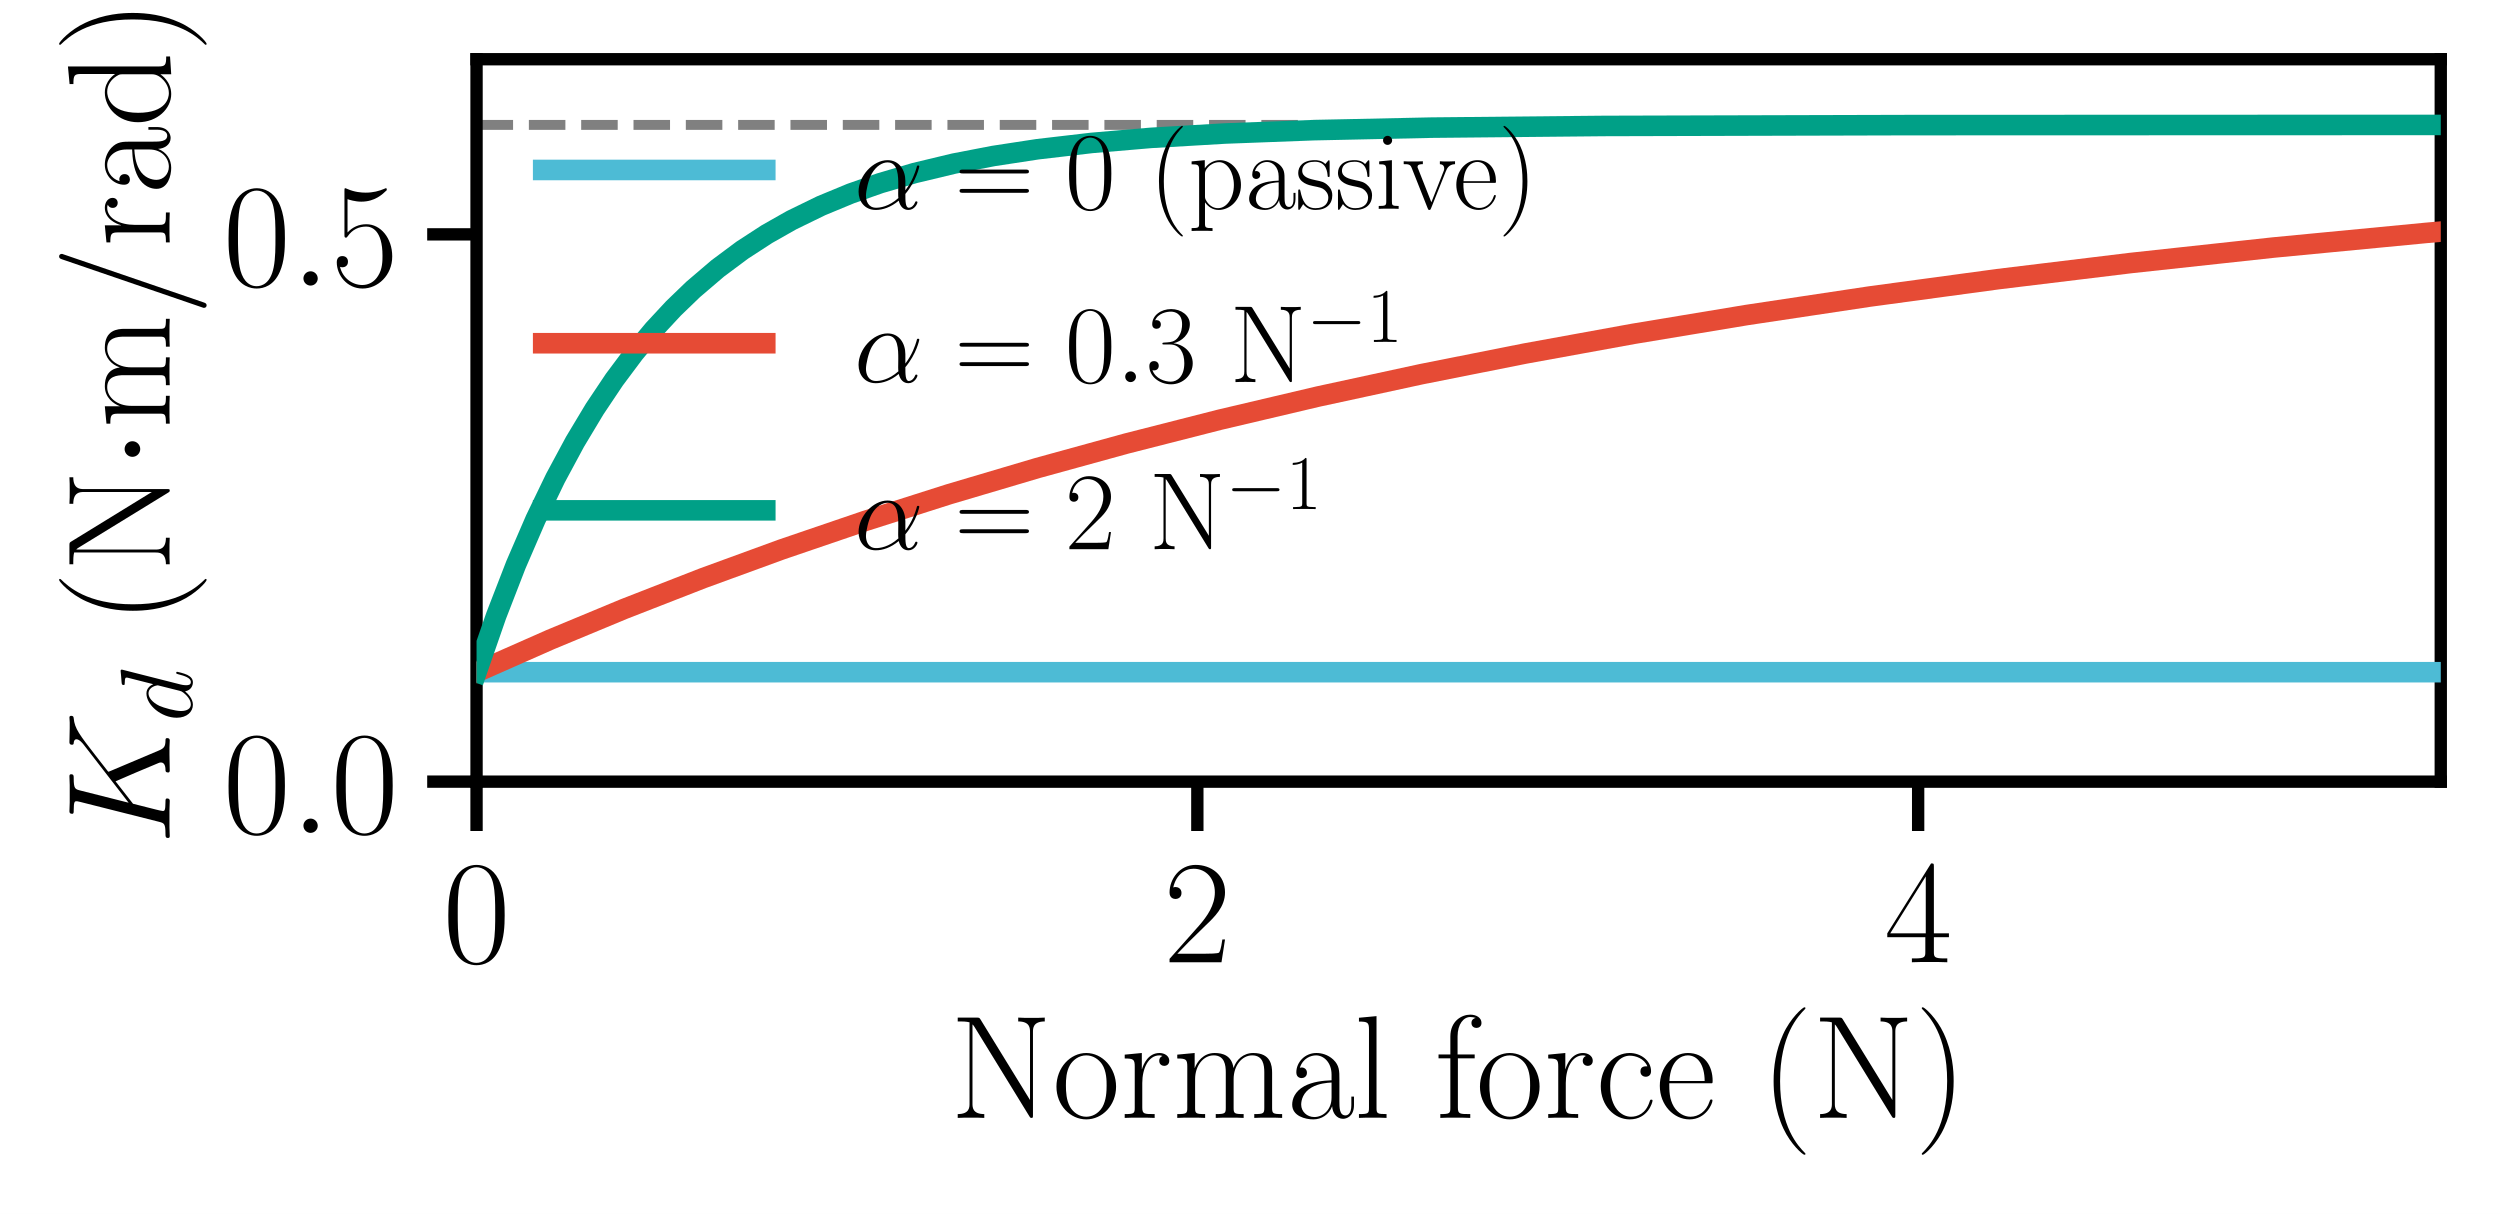
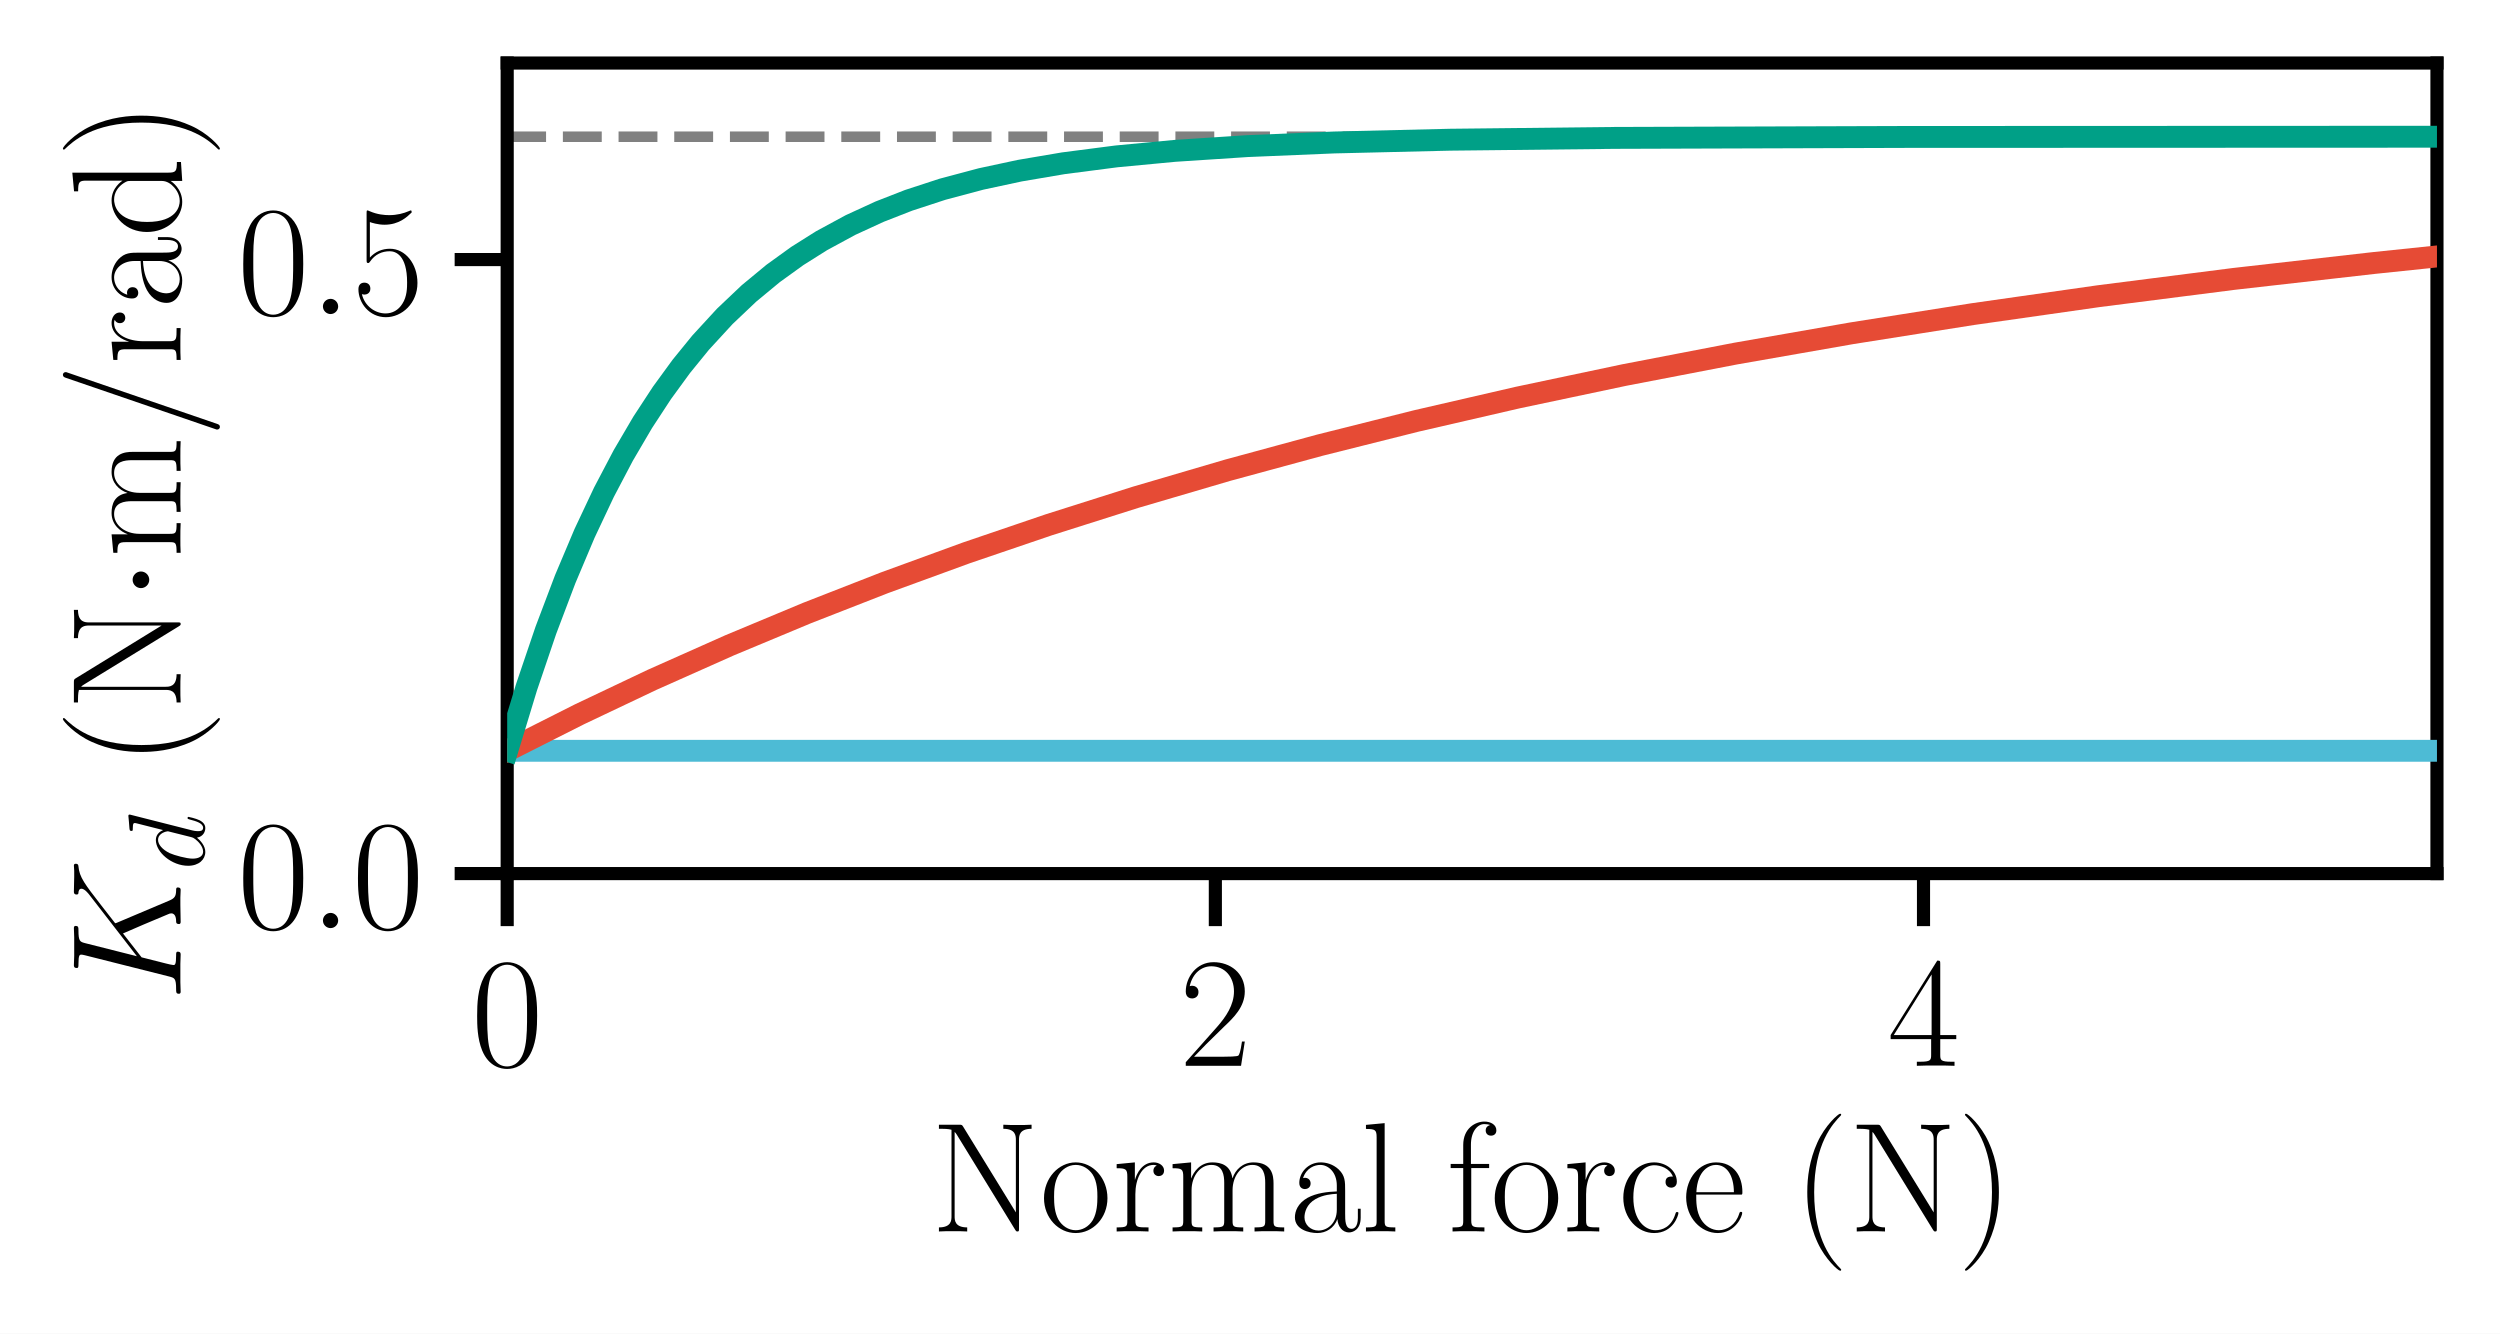
- <svg xmlns="http://www.w3.org/2000/svg" xmlns:xlink="http://www.w3.org/1999/xlink" width="303.896pt" height="147.56pt" viewBox="0 0 303.896 147.56" version="1.1">
+ <svg xmlns="http://www.w3.org/2000/svg" xmlns:xlink="http://www.w3.org/1999/xlink" width="285.536pt" height="152.32pt" viewBox="0 0 285.536 152.32" version="1.1">
  <defs>
    <style type="text/css">*{stroke-linejoin: round; stroke-linecap: butt}</style>
  </defs>
  <g id="figure_1">
    <g id="patch_1">
-       <path d="M 0 147.56  L 303.896 147.56  L 303.896 0  L 0 0  z " style="fill: #ffffff" />
+       <path d="M 0 152.32  L 285.536 152.32  L 285.536 0  L 0 0  z " style="fill: #ffffff" />
    </g>
    <g id="axes_1">
      <g id="patch_2">
-         <path d="M 57.928 95.017  L 296.696 95.017  L 296.696 7.2  L 57.928 7.2  z " style="fill: #ffffff" />
+         <path d="M 57.928 99.777  L 278.336 99.777  L 278.336 7.2  L 57.928 7.2  z " style="fill: #ffffff" />
      </g>
      <g id="line2d_1">
-         <path d="M 57.928 81.711  L 296.696 81.711  " clip-path="url(#pbed35f2f6c)" style="fill: none; stroke-dasharray: 1.2,1.98; stroke-dashoffset: 0; stroke: #808080; stroke-width: 1.2" />
+         <path d="M 57.928 85.75  L 278.336 85.75  " clip-path="url(#pf57272ede2)" style="fill: none; stroke-dasharray: 1.2,1.98; stroke-dashoffset: 0; stroke: #808080; stroke-width: 1.2" />
      </g>
      <g id="line2d_2">
-         <path d="M 57.928 15.183  L 296.696 15.183  " clip-path="url(#pbed35f2f6c)" style="fill: none; stroke-dasharray: 4.44,1.92; stroke-dashoffset: 0; stroke: #808080; stroke-width: 1.2" />
+         <path d="M 57.928 15.616  L 278.336 15.616  " clip-path="url(#pf57272ede2)" style="fill: none; stroke-dasharray: 4.44,1.92; stroke-dashoffset: 0; stroke: #808080; stroke-width: 1.2" />
      </g>
      <g id="matplotlib.axis_1">
        <g id="xtick_1">
          <g id="line2d_3">
            <defs>
-               <path id="mc8a6f77236" d="M 0 0  L 0 6  " style="stroke: #000000; stroke-width: 1.5" />
+               <path id="m401cc5877c" d="M 0 0  L 0 6  " style="stroke: #000000; stroke-width: 1.5" />
            </defs>
            <g>
-               <use xlink:href="#mc8a6f77236" x="57.928" y="95.017" style="stroke: #000000; stroke-width: 1.5" />
+               <use xlink:href="#m401cc5877c" x="57.928" y="99.777" style="stroke: #000000; stroke-width: 1.5" />
            </g>
          </g>
          <g id="text_1">
-             <g transform="translate(53.81552 116.9703) scale(0.18 -0.18)">
+             <g transform="translate(53.81552 121.7303) scale(0.18 -0.18)">
              <defs>
                <path id="CMR17-32" d="M 2688 2038  C 2688 2430 2681 3099 2412 3613  C 2176 4063 1798 4224 1465 4224  C 1158 4224 768 4082 524 3620  C 268 3137 243 2539 243 2038  C 243 1671 249 1112 448 623  C 723 -39 1216 -128 1465 -128  C 1760 -128 2208 -7 2470 604  C 2662 1048 2688 1568 2688 2038  z M 1465 -26  C 1056 -26 812 328 723 816  C 652 1196 652 1749 652 2109  C 652 2604 652 3015 736 3407  C 857 3954 1216 4121 1465 4121  C 1728 4121 2067 3947 2188 3420  C 2272 3054 2278 2623 2278 2109  C 2278 1691 2278 1176 2201 797  C 2067 96 1689 -26 1465 -26  z " transform="scale(0.015625)" />
              </defs>
              <use xlink:href="#CMR17-32" transform="scale(0.996264)" />
            </g>
          </g>
        </g>
        <g id="xtick_2">
          <g id="line2d_4">
            <g>
-               <use xlink:href="#mc8a6f77236" x="145.547" y="95.017" style="stroke: #000000; stroke-width: 1.5" />
+               <use xlink:href="#m401cc5877c" x="138.81" y="99.777" style="stroke: #000000; stroke-width: 1.5" />
            </g>
          </g>
          <g id="text_2">
-             <g transform="translate(141.4352 116.9703) scale(0.18 -0.18)">
+             <g transform="translate(134.6977 121.7303) scale(0.18 -0.18)">
              <defs>
                <path id="CMR17-34" d="M 2668 990  L 2553 990  C 2489 537 2438 460 2412 422  C 2380 371 1920 371 1830 371  L 601 371  C 832 620 1280 1073 1824 1596  C 2214 1966 2668 2400 2668 3033  C 2668 3788 2067 4224 1395 4224  C 691 4224 262 3603 262 3027  C 262 2777 448 2745 524 2745  C 588 2745 780 2783 780 3007  C 780 3206 614 3264 524 3264  C 486 3264 448 3257 422 3244  C 544 3788 915 4057 1305 4057  C 1862 4057 2227 3616 2227 3033  C 2227 2477 1900 1998 1536 1583  L 262 147  L 262 0  L 2515 0  L 2668 990  z " transform="scale(0.015625)" />
              </defs>
              <use xlink:href="#CMR17-34" transform="scale(0.996264)" />
            </g>
          </g>
        </g>
        <g id="xtick_3">
          <g id="line2d_5">
            <g>
-               <use xlink:href="#mc8a6f77236" x="233.167" y="95.017" style="stroke: #000000; stroke-width: 1.5" />
+               <use xlink:href="#m401cc5877c" x="219.692" y="99.777" style="stroke: #000000; stroke-width: 1.5" />
            </g>
          </g>
          <g id="text_3">
-             <g transform="translate(229.0549 116.9703) scale(0.18 -0.18)">
+             <g transform="translate(215.5799 121.7303) scale(0.18 -0.18)">
              <defs>
                <path id="CMR17-36" d="M 2150 4147  C 2150 4281 2144 4288 2028 4288  L 128 1254  L 128 1088  L 1779 1088  L 1779 460  C 1779 230 1766 166 1318 166  L 1196 166  L 1196 0  C 1401 12 1747 12 1964 12  C 2182 12 2528 12 2732 0  L 2732 166  L 2611 166  C 2163 166 2150 230 2150 460  L 2150 1088  L 2803 1088  L 2803 1254  L 2150 1254  L 2150 4147  z M 1798 3723  L 1798 1254  L 256 1254  L 1798 3723  z " transform="scale(0.015625)" />
              </defs>
              <use xlink:href="#CMR17-36" transform="scale(0.996264)" />
            </g>
          </g>
        </g>
        <g id="text_4">
-           <g transform="translate(115.5063 135.8918) scale(0.18 -0.18)">
+           <g transform="translate(106.3263 140.6518) scale(0.18 -0.18)">
            <defs>
              <path id="CMR17-50" d="M 1312 4275  C 1267 4345 1260 4352 1139 4352  L 326 4352  L 326 4185  L 448 4185  C 704 4185 819 4153 838 4147  L 838 624  C 838 465 838 166 326 166  L 326 0  C 473 12 742 12 902 12  C 1062 12 1331 12 1478 0  L 1478 166  C 966 166 966 465 966 624  L 966 4057  C 1011 4019 1011 4007 1056 3943  L 3430 76  C 3475 0 3494 0 3526 0  C 3590 0 3590 19 3590 140  L 3590 3726  C 3590 3885 3590 4185 4102 4185  L 4102 4352  C 3955 4339 3686 4339 3526 4339  C 3366 4339 3097 4339 2950 4352  L 2950 4185  C 3462 4185 3462 3885 3462 3726  L 3462 777  L 1312 4275  z " transform="scale(0.015625)" />
              <path id="CMR17-71" d="M 2758 1356  C 2758 2176 2163 2816 1465 2816  C 768 2816 172 2176 172 1356  C 172 550 768 -64 1465 -64  C 2163 -64 2758 550 2758 1356  z M 1465 51  C 1164 51 908 230 761 480  C 601 768 582 1126 582 1408  C 582 1676 595 2009 761 2297  C 889 2508 1139 2713 1465 2713  C 1753 2713 1996 2553 2150 2329  C 2348 2028 2348 1606 2348 1408  C 2348 1158 2336 774 2163 467  C 1984 172 1708 51 1465 51  z " transform="scale(0.015625)" />
              <path id="CMR17-74" d="M 960 1517  C 960 2134 1222 2713 1702 2713  C 1747 2713 1792 2707 1836 2687  C 1836 2687 1696 2642 1696 2475  C 1696 2321 1817 2257 1913 2257  C 1990 2257 2131 2302 2131 2482  C 2131 2687 1926 2816 1708 2816  C 1222 2816 1011 2340 947 2115  L 940 2115  L 940 2816  L 198 2745  L 198 2578  C 576 2578 633 2540 633 2231  L 633 443  C 633 198 608 166 198 166  L 198 0  C 352 12 646 12 812 12  C 998 12 1324 12 1497 0  L 1497 166  C 1036 166 960 166 960 455  L 960 1517  z " transform="scale(0.015625)" />
              <path id="CMR17-6f" d="M 4326 1954  C 4326 2276 4269 2816 3507 2816  C 3072 2816 2771 2520 2656 2173  L 2649 2173  C 2572 2700 2195 2816 1836 2816  C 1331 2816 1068 2424 972 2166  L 966 2166  L 966 2816  L 211 2745  L 211 2578  C 588 2578 646 2540 646 2231  L 646 443  C 646 198 620 166 211 166  L 211 0  C 364 12 646 12 812 12  C 979 12 1267 12 1420 0  L 1420 166  C 1011 166 985 192 985 443  L 985 1678  C 985 2269 1344 2713 1792 2713  C 2265 2713 2316 2289 2316 1980  L 2316 443  C 2316 198 2291 166 1881 166  L 1881 0  C 2035 12 2316 12 2483 12  C 2649 12 2937 12 3091 0  L 3091 166  C 2681 166 2656 192 2656 443  L 2656 1678  C 2656 2269 3014 2713 3462 2713  C 3936 2713 3987 2289 3987 1980  L 3987 443  C 3987 198 3961 166 3552 166  L 3552 0  C 3705 12 3987 12 4153 12  C 4320 12 4608 12 4761 0  L 4761 166  C 4352 166 4326 192 4326 443  L 4326 1954  z " transform="scale(0.015625)" />
              <path id="CMR17-63" d="M 2304 1656  C 2304 2048 2304 2275 2035 2534  C 1798 2751 1523 2816 1305 2816  C 800 2816 435 2408 435 1977  C 435 1740 627 1728 665 1728  C 748 1728 896 1779 896 1958  C 896 2118 774 2188 665 2188  C 640 2188 608 2182 588 2176  C 723 2594 1068 2713 1292 2713  C 1612 2713 1964 2421 1964 1875  L 1964 1632  C 1587 1619 1132 1568 774 1373  C 371 1147 256 822 256 576  C 256 77 832 -64 1171 -64  C 1523 -64 1849 135 1990 505  C 2003 219 2182 -39 2464 -39  C 2598 -39 2937 51 2937 563  L 2937 926  L 2822 926  L 2822 557  C 2822 161 2649 109 2566 109  C 2304 109 2304 446 2304 732  L 2304 1656  z M 1964 887  C 1964 323 1568 38 1216 38  C 896 38 646 278 646 576  C 646 771 729 1114 1100 1322  C 1408 1497 1760 1523 1964 1536  L 1964 887  z " transform="scale(0.015625)" />
              <path id="CMR17-6e" d="M 979 4416  L 217 4345  L 217 4179  C 595 4179 652 4141 652 3835  L 652 439  C 652 198 627 166 217 166  L 217 0  C 371 12 652 12 812 12  C 979 12 1260 12 1414 0  L 1414 166  C 1004 166 979 191 979 439  L 979 4416  z " transform="scale(0.015625)" />
              <path id="CMR17-68" d="M 979 2585  L 1708 2585  L 1708 2752  L 966 2752  L 966 3539  C 966 4076 1235 4377 1510 4377  C 1593 4377 1689 4363 1753 4339  C 1702 4326 1568 4281 1568 4121  C 1568 3955 1696 3904 1785 3904  C 1875 3904 2003 3955 2003 4121  C 2003 4353 1772 4480 1516 4480  C 1152 4480 652 4211 652 3526  L 652 2752  L 140 2752  L 140 2585  L 652 2585  L 652 441  C 652 198 627 166 217 166  L 217 0  C 371 12 665 12 832 12  C 1017 12 1344 12 1516 0  L 1516 166  C 1056 166 979 166 979 454  L 979 2585  z " transform="scale(0.015625)" />
              <path id="CMR17-65" d="M 2233 2240  C 2112 2240 1932 2240 1932 2015  C 1932 1836 2080 1785 2163 1785  C 2208 1785 2393 1804 2393 2028  C 2393 2476 1958 2816 1465 2816  C 787 2816 211 2201 211 1379  C 211 521 812 -64 1465 -64  C 2259 -64 2457 676 2457 747  C 2457 773 2451 792 2406 792  C 2361 792 2355 786 2329 702  C 2163 180 1798 51 1523 51  C 1113 51 620 431 620 1385  C 620 2358 1094 2700 1472 2700  C 1721 2700 2092 2582 2233 2240  z " transform="scale(0.015625)" />
              <path id="CMR17-67" d="M 2438 1503  C 2464 1529 2464 1542 2464 1606  C 2464 2251 2118 2816 1388 2816  C 710 2816 172 2175 172 1394  C 172 554 780 -64 1459 -64  C 2176 -64 2457 619 2457 755  C 2457 800 2419 800 2406 800  C 2361 800 2355 787 2329 709  C 2188 270 1836 51 1504 51  C 1228 51 953 206 780 490  C 582 819 582 1200 582 1503  L 2438 1503  z M 588 1600  C 633 2511 1126 2713 1382 2713  C 1817 2713 2112 2308 2118 1600  L 588 1600  z " transform="scale(0.015625)" />
              <path id="CMR17-29" d="M 1958 -1562  C 1958 -1556 1958 -1543 1939 -1524  C 1644 -1223 857 -403 857 1596  C 857 3595 1632 4408 1945 4729  C 1945 4735 1958 4748 1958 4767  C 1958 4787 1939 4800 1913 4800  C 1843 4800 1299 4325 985 3620  C 665 2909 576 2218 576 1603  C 576 1141 620 360 1004 -467  C 1312 -1133 1836 -1600 1913 -1600  C 1945 -1600 1958 -1588 1958 -1562  z " transform="scale(0.015625)" />
              <path id="CMR17-2a" d="M 1683 1596  C 1683 2057 1638 2839 1254 3665  C 947 4332 422 4800 345 4800  C 326 4800 300 4793 300 4761  C 300 4748 307 4742 313 4729  C 620 4408 1401 3595 1401 1603  C 1401 -396 627 -1210 313 -1530  C 307 -1543 300 -1549 300 -1562  C 300 -1594 326 -1600 345 -1600  C 416 -1600 960 -1127 1273 -422  C 1593 289 1683 981 1683 1596  z " transform="scale(0.015625)" />
            </defs>
            <use xlink:href="#CMR17-50" transform="scale(0.996264)" />
            <use xlink:href="#CMR17-71" transform="translate(69.07243 0) scale(0.996264)" />
            <use xlink:href="#CMR17-74" transform="translate(114.7629 0) scale(0.996264)" />
            <use xlink:href="#CMR17-6f" transform="translate(150.0437 0) scale(0.996264)" />
            <use xlink:href="#CMR17-63" transform="translate(226.9633 0) scale(0.996264)" />
            <use xlink:href="#CMR17-6e" transform="translate(272.6537 0) scale(0.996264)" />
            <use xlink:href="#CMR17-68" transform="translate(327.6008 0) scale(0.996264)" />
            <use xlink:href="#CMR17-71" transform="translate(355.0743 0) scale(0.996264)" />
            <use xlink:href="#CMR17-74" transform="translate(400.7648 0) scale(0.996264)" />
            <use xlink:href="#CMR17-65" transform="translate(436.0455 0) scale(0.996264)" />
            <use xlink:href="#CMR17-67" transform="translate(476.5312 0) scale(0.996264)" />
            <use xlink:href="#CMR17-29" transform="translate(547.0928 0) scale(0.996264)" />
            <use xlink:href="#CMR17-50" transform="translate(582.3736 0) scale(0.996264)" />
            <use xlink:href="#CMR17-2a" transform="translate(651.446 0) scale(0.996264)" />
          </g>
        </g>
      </g>
      <g id="matplotlib.axis_2">
        <g id="ytick_1">
          <g id="line2d_6">
            <defs>
-               <path id="m0f3e8ea3b1" d="M 0 0  L -6 0  " style="stroke: #000000; stroke-width: 1.5" />
+               <path id="mfe5f86b322" d="M 0 0  L -6 0  " style="stroke: #000000; stroke-width: 1.5" />
            </defs>
            <g>
-               <use xlink:href="#m0f3e8ea3b1" x="57.928" y="95.017" style="stroke: #000000; stroke-width: 1.5" />
+               <use xlink:href="#mfe5f86b322" x="57.928" y="99.777" style="stroke: #000000; stroke-width: 1.5" />
            </g>
          </g>
          <g id="text_5">
-             <g transform="translate(27.1016 101.2437) scale(0.18 -0.18)">
+             <g transform="translate(27.1016 106.0037) scale(0.18 -0.18)">
              <defs>
                <path id="CMMI12-3b" d="M 1177 307  C 1177 492 1024 620 870 620  C 684 620 556 467 556 313  C 556 128 710 0 864 0  C 1049 0 1177 153 1177 307  z " transform="scale(0.015625)" />
              </defs>
              <use xlink:href="#CMR17-32" transform="scale(0.996264)" />
              <use xlink:href="#CMMI12-3b" transform="translate(45.69048 0) scale(0.996264)" />
              <use xlink:href="#CMR17-32" transform="translate(72.78765 0) scale(0.996264)" />
            </g>
          </g>
        </g>
        <g id="ytick_2">
          <g id="line2d_7">
            <g>
-               <use xlink:href="#m0f3e8ea3b1" x="57.928" y="28.489" style="stroke: #000000; stroke-width: 1.5" />
+               <use xlink:href="#mfe5f86b322" x="57.928" y="29.643" style="stroke: #000000; stroke-width: 1.5" />
            </g>
          </g>
          <g id="text_6">
-             <g transform="translate(27.1016 34.71563) scale(0.18 -0.18)">
+             <g transform="translate(27.1016 35.86957) scale(0.18 -0.18)">
              <defs>
                <path id="CMR17-37" d="M 729 3750  C 793 3724 1056 3641 1324 3641  C 1920 3641 2246 3961 2432 4140  C 2432 4191 2432 4224 2393 4224  C 2387 4224 2374 4224 2323 4198  C 2099 4102 1836 4032 1516 4032  C 1324 4032 1036 4055 723 4191  C 652 4224 640 4224 633 4224  C 601 4224 595 4217 595 4090  L 595 2231  C 595 2113 595 2080 659 2080  C 691 2080 704 2093 736 2139  C 940 2435 1222 2560 1542 2560  C 1766 2560 2246 2415 2246 1293  C 2246 1087 2246 716 2054 422  C 1894 159 1644 25 1369 25  C 947 25 518 319 403 812  C 428 806 480 793 505 793  C 588 793 748 838 748 1036  C 748 1209 627 1280 505 1280  C 358 1280 262 1190 262 1011  C 262 454 704 -128 1382 -128  C 2041 -128 2668 441 2668 1267  C 2668 2054 2169 2662 1548 2662  C 1222 2662 947 2540 729 2304  L 729 3750  z " transform="scale(0.015625)" />
              </defs>
              <use xlink:href="#CMR17-32" transform="scale(0.996264)" />
              <use xlink:href="#CMMI12-3b" transform="translate(45.69048 0) scale(0.996264)" />
              <use xlink:href="#CMR17-37" transform="translate(72.78765 0) scale(0.996264)" />
            </g>
          </g>
        </g>
        <g id="text_7">
-           <g transform="translate(20.63342 102.6878) rotate(-90) scale(0.18 -0.18)">
+           <g transform="translate(20.63342 114.3255) rotate(-90) scale(0.18 -0.18)">
            <defs>
              <path id="CMMI12-4c" d="M 3200 2574  C 3193 2593 3168 2644 3168 2663  C 3168 2669 3174 2675 3283 2758  L 3904 3242  C 4761 3905 5043 4128 5485 4166  C 5529 4172 5593 4172 5593 4281  C 5593 4319 5574 4352 5523 4352  C 5453 4352 5376 4339 5305 4339  L 5062 4339  C 4864 4339 4653 4352 4461 4352  C 4416 4352 4339 4352 4339 4236  C 4339 4172 4384 4166 4422 4166  C 4493 4159 4576 4134 4576 4045  C 4576 3917 4384 3765 4333 3726  L 1824 1784  L 2355 3886  C 2412 4102 2425 4166 2880 4166  C 3001 4166 3059 4166 3059 4287  C 3059 4352 2995 4352 2963 4352  C 2848 4352 2713 4339 2592 4339  L 1836 4339  C 1721 4339 1580 4352 1465 4352  C 1414 4352 1344 4352 1344 4230  C 1344 4166 1401 4166 1497 4166  C 1888 4166 1888 4115 1888 4045  C 1888 4032 1888 3994 1862 3898  L 998 472  C 940 249 928 185 480 185  C 358 185 294 185 294 70  C 294 0 352 0 390 0  C 512 0 640 12 761 12  L 1510 12  C 1632 12 1766 0 1888 0  C 1939 0 2009 0 2009 121  C 2009 185 1952 185 1856 185  C 1465 185 1465 236 1465 300  C 1465 344 1504 504 1529 605  L 1779 1593  L 2752 2351  C 2937 1943 3277 1128 3539 504  C 3558 465 3571 427 3571 383  C 3571 191 3315 185 3257 185  C 3200 185 3136 185 3136 64  C 3136 0 3206 0 3225 0  C 3449 0 3686 12 3910 12  L 4217 12  C 4313 12 4422 0 4518 0  C 4557 0 4627 0 4627 121  C 4627 185 4569 185 4505 185  C 4269 191 4185 242 4089 472  L 3200 2574  z " transform="scale(0.015625)" />
              <path id="CMMI12-65" d="M 3219 4255  C 3225 4281 3238 4319 3238 4351  C 3238 4416 3174 4416 3161 4416  C 3155 4416 2841 4390 2809 4383  C 2700 4377 2604 4364 2489 4358  C 2329 4345 2284 4339 2284 4223  C 2284 4159 2336 4159 2425 4159  C 2739 4159 2745 4103 2745 4040  C 2745 4002 2732 3951 2726 3932  L 2336 2394  C 2265 2560 2092 2816 1760 2816  C 1036 2816 256 1883 256 938  C 256 306 627 -64 1062 -64  C 1414 -64 1715 210 1894 421  C 1958 44 2259 -64 2451 -64  C 2643 -64 2796 51 2912 281  C 3014 498 3104 887 3104 913  C 3104 945 3078 970 3040 970  C 2982 970 2976 938 2950 842  C 2854 466 2732 64 2470 64  C 2284 64 2272 230 2272 357  C 2272 383 2272 517 2316 696  L 3219 4255  z M 1926 759  C 1894 651 1894 638 1804 517  C 1664 338 1382 64 1081 64  C 819 64 672 300 672 676  C 672 1028 870 1743 992 2011  C 1209 2458 1510 2687 1760 2687  C 2182 2687 2265 2164 2265 2113  C 2265 2107 2246 2024 2240 2011  L 1926 759  z " transform="scale(0.015625)" />
              <path id="CMSY10-2" d="M 1228 1619  C 1228 1804 1075 1958 889 1958  C 704 1958 550 1804 550 1619  C 550 1433 704 1280 889 1280  C 1075 1280 1228 1433 1228 1619  z " transform="scale(0.015625)" />
              <path id="CMR17-31" d="M 2604 4575  C 2636 4658 2636 4671 2636 4684  C 2636 4761 2579 4800 2528 4800  C 2451 4800 2425 4748 2400 4671  L 326 -1376  C 294 -1460 294 -1472 294 -1485  C 294 -1562 352 -1600 403 -1600  C 480 -1600 505 -1549 531 -1472  L 2604 4575  z " transform="scale(0.015625)" />
              <path id="CMR17-66" d="M 1868 4345  L 1868 4179  C 2246 4179 2304 4141 2304 3843  L 2304 2371  C 2278 2403 2016 2816 1497 2816  C 844 2816 211 2228 211 1376  C 211 529 806 -64 1433 -64  C 1977 -64 2259 361 2291 406  L 2291 -64  L 3065 -13  L 3065 154  C 2688 154 2630 193 2630 503  L 2630 4416  L 1868 4345  z M 2291 762  C 2291 568 2176 393 2028 264  C 1811 70 1593 38 1472 38  C 1286 38 620 135 620 1369  C 620 2636 1363 2713 1529 2713  C 1824 2713 2060 2545 2208 2313  C 2291 2177 2291 2157 2291 2041  L 2291 762  z " transform="scale(0.015625)" />
            </defs>
            <use xlink:href="#CMMI12-4c" transform="scale(0.996264)" />
            <use xlink:href="#CMMI12-65" transform="translate(82.99261 -14.94392) scale(0.697382)" />
            <use xlink:href="#CMR17-29" transform="translate(149.0489 0) scale(0.996264)" />
            <use xlink:href="#CMR17-50" transform="translate(184.3297 0) scale(0.996264)" />
            <use xlink:href="#CMSY10-2" transform="translate(253.4021 0) scale(0.996264)" />
            <use xlink:href="#CMR17-6f" transform="translate(281.0762 0) scale(0.996264)" />
            <use xlink:href="#CMR17-31" transform="translate(357.9958 0) scale(0.996264)" />
            <use xlink:href="#CMR17-74" transform="translate(403.6863 0) scale(0.996264)" />
            <use xlink:href="#CMR17-63" transform="translate(438.967 0) scale(0.996264)" />
            <use xlink:href="#CMR17-66" transform="translate(484.6575 0) scale(0.996264)" />
            <use xlink:href="#CMR17-2a" transform="translate(535.5529 0) scale(0.996264)" />
          </g>
        </g>
      </g>
      <g id="patch_3">
-         <path d="M 57.928 95.017  L 57.928 7.2  " style="fill: none; stroke: #000000; stroke-width: 1.5; stroke-linejoin: miter; stroke-linecap: square" />
+         <path d="M 57.928 99.777  L 57.928 7.2  " style="fill: none; stroke: #000000; stroke-width: 1.5; stroke-linejoin: miter; stroke-linecap: square" />
      </g>
      <g id="patch_4">
-         <path d="M 296.696 95.017  L 296.696 7.2  " style="fill: none; stroke: #000000; stroke-width: 1.5; stroke-linejoin: miter; stroke-linecap: square" />
+         <path d="M 278.336 99.777  L 278.336 7.2  " style="fill: none; stroke: #000000; stroke-width: 1.5; stroke-linejoin: miter; stroke-linecap: square" />
      </g>
      <g id="patch_5">
-         <path d="M 57.928 95.017  L 296.696 95.017  " style="fill: none; stroke: #000000; stroke-width: 1.5; stroke-linejoin: miter; stroke-linecap: square" />
+         <path d="M 57.928 99.777  L 278.336 99.777  " style="fill: none; stroke: #000000; stroke-width: 1.5; stroke-linejoin: miter; stroke-linecap: square" />
      </g>
      <g id="patch_6">
-         <path d="M 57.928 7.2  L 296.696 7.2  " style="fill: none; stroke: #000000; stroke-width: 1.5; stroke-linejoin: miter; stroke-linecap: square" />
+         <path d="M 57.928 7.2  L 278.336 7.2  " style="fill: none; stroke: #000000; stroke-width: 1.5; stroke-linejoin: miter; stroke-linecap: square" />
      </g>
      <g id="line2d_8">
-         <path d="M 57.928 81.711  L 296.696 81.711  L 296.696 81.711  " clip-path="url(#pbed35f2f6c)" style="fill: none; stroke: #4dbbd5; stroke-width: 2.5; stroke-linecap: square" />
+         <path d="M 57.928 85.75  L 278.336 85.75  L 278.336 85.75  " clip-path="url(#pf57272ede2)" style="fill: none; stroke: #4dbbd5; stroke-width: 2.5; stroke-linecap: square" />
      </g>
      <g id="line2d_9">
-         <path d="M 57.928 81.711  L 66.904 77.745  L 75.88 74.016  L 85.455 70.282  L 95.029 66.785  L 105.203 63.313  L 115.376 60.074  L 126.147 56.882  L 136.919 53.917  L 148.289 51.016  L 160.257 48.196  L 172.824 45.474  L 185.39 42.976  L 198.555 40.58  L 212.319 38.296  L 227.279 36.046  L 242.838 33.937  L 258.995 31.973  L 276.35 30.092  L 294.9 28.313  L 296.696 28.153  L 296.696 28.153  " clip-path="url(#pbed35f2f6c)" style="fill: none; stroke: #e64b35; stroke-width: 2.5; stroke-linecap: square" />
+         <path d="M 57.928 85.75  L 66.214 81.569  L 74.5 77.637  L 83.338 73.701  L 92.177 70.015  L 101.015 66.563  L 110.406 63.134  L 119.797 59.937  L 129.74 56.785  L 140.235 53.702  L 150.731 50.849  L 161.779 48.076  L 173.38 45.4  L 185.532 42.832  L 198.238 40.384  L 211.495 38.064  L 225.305 35.879  L 239.668 33.831  L 255.135 31.856  L 271.154 30.037  L 278.336 29.288  L 278.336 29.288  " clip-path="url(#pf57272ede2)" style="fill: none; stroke: #e64b35; stroke-width: 2.5; stroke-linecap: square" />
      </g>
      <g id="line2d_10">
-         <path d="M 57.928 81.711  L 60.321 74.825  L 62.715 68.651  L 65.109 63.116  L 67.502 58.154  L 69.896 53.706  L 72.29 49.718  L 74.683 46.143  L 77.077 42.939  L 79.471 40.065  L 81.864 37.49  L 84.258 35.181  L 87.25 32.627  L 90.242 30.4  L 93.234 28.457  L 96.226 26.763  L 99.817 25.012  L 103.407 23.526  L 106.998 22.265  L 111.187 21.032  L 115.974 19.884  L 120.761 18.961  L 126.147 18.138  L 132.73 17.371  L 139.911 16.759  L 148.887 16.23  L 159.658 15.823  L 174.02 15.515  L 194.965 15.311  L 232.067 15.207  L 296.696 15.185  L 296.696 15.185  " clip-path="url(#pbed35f2f6c)" style="fill: none; stroke: #00a087; stroke-width: 2.5; stroke-linecap: square" />
-       </g>
-       <g id="legend_1">
-         <g id="line2d_11">
-           <path d="M 66.028 20.662  L 79.528 20.662  L 93.028 20.662  " style="fill: none; stroke: #4dbbd5; stroke-width: 2.5; stroke-linecap: square" />
-         </g>
-         <g id="text_8">
-           <g transform="translate(103.8277 25.38717) scale(0.135 -0.135)">
-             <defs>
-               <path id="CMMI12-c" d="M 2963 1615  C 2963 2234 2611 2816 1932 2816  C 1094 2816 256 1902 256 996  C 256 440 601 -64 1254 -64  C 1651 -64 2124 89 2579 472  C 2668 115 2867 -64 3142 -64  C 3488 -64 3661 293 3661 376  C 3661 434 3616 434 3597 434  C 3545 434 3539 415 3520 364  C 3462 204 3315 64 3161 64  C 2963 64 2963 472 2963 862  C 3616 1641 3769 2445 3769 2451  C 3769 2509 3718 2509 3699 2509  C 3641 2509 3635 2490 3609 2375  C 3526 2094 3360 1596 2963 1072  L 2963 1615  z M 2560 625  C 1996 121 1491 64 1267 64  C 812 64 684 466 684 766  C 684 1040 825 1692 1024 2043  C 1286 2490 1644 2687 1932 2687  C 2553 2687 2553 1877 2553 1340  C 2553 1181 2547 1015 2547 855  C 2547 728 2553 696 2560 625  z " transform="scale(0.015625)" />
-               <path id="CMR17-3f" d="M 4115 2048  C 4211 2048 4307 2048 4307 2156  C 4307 2272 4198 2272 4089 2272  L 512 2272  C 403 2272 294 2272 294 2156  C 294 2048 390 2048 486 2048  L 4115 2048  z M 4089 927  C 4198 927 4307 927 4307 1043  C 4307 1152 4211 1152 4115 1152  L 486 1152  C 390 1152 294 1152 294 1043  C 294 927 403 927 512 927  L 4089 927  z " transform="scale(0.015625)" />
-               <path id="CMR17-72" d="M 1408 -1114  C 998 -1114 972 -1088 972 -834  L 972 380  C 1158 109 1427 -64 1766 -64  C 2406 -64 3052 503 3052 1382  C 3052 2196 2496 2816 1836 2816  C 1452 2816 1139 2603 960 2345  L 960 2816  L 198 2745  L 198 2577  C 576 2577 633 2539 633 2228  L 633 -834  C 633 -1081 608 -1114 198 -1114  L 198 -1280  C 352 -1268 633 -1268 800 -1268  C 966 -1268 1254 -1268 1408 -1280  L 1408 -1114  z M 972 2015  C 972 2106 972 2241 1222 2481  C 1254 2506 1472 2700 1792 2700  C 2259 2700 2643 2112 2643 1376  C 2643 639 2233 38 1728 38  C 1497 38 1248 148 1056 451  C 972 594 972 632 972 736  L 972 2015  z " transform="scale(0.015625)" />
-               <path id="CMR17-75" d="M 1977 2688  C 1977 2803 1971 2809 1932 2809  C 1907 2809 1900 2803 1824 2707  C 1804 2681 1747 2617 1728 2592  C 1523 2809 1235 2816 1126 2816  C 416 2816 160 2444 160 2073  C 160 1497 812 1363 998 1324  C 1401 1241 1542 1216 1676 1100  C 1760 1024 1900 883 1900 652  C 1900 384 1747 38 1158 38  C 601 38 403 460 288 1024  C 268 1113 268 1120 217 1120  C 166 1120 160 1113 160 985  L 160 64  C 160 -52 166 -58 204 -58  C 236 -58 243 -52 275 0  C 313 57 409 211 448 275  C 576 102 800 -64 1158 -64  C 1792 -64 2131 281 2131 780  C 2131 1107 1958 1280 1875 1356  C 1683 1555 1459 1600 1190 1651  C 838 1728 390 1817 390 2208  C 390 2374 480 2726 1126 2726  C 1811 2726 1849 2086 1862 1881  C 1868 1849 1900 1843 1920 1843  C 1977 1843 1977 1862 1977 1971  L 1977 2688  z " transform="scale(0.015625)" />
-               <path id="CMR17-6b" d="M 992 3961  C 992 4102 876 4224 729 4224  C 588 4224 467 4108 467 3961  C 467 3820 582 3699 729 3699  C 870 3699 992 3814 992 3961  z M 243 2745  L 243 2579  C 601 2579 652 2540 652 2231  L 652 443  C 652 198 627 166 217 166  L 217 0  C 371 12 646 12 806 12  C 960 12 1222 12 1369 0  L 1369 166  C 992 166 979 205 979 436  L 979 2816  L 243 2745  z " transform="scale(0.015625)" />
-               <path id="CMR17-78" d="M 2502 2173  C 2560 2315 2662 2572 3033 2585  L 3033 2752  C 2912 2745 2752 2739 2630 2739  C 2496 2739 2284 2739 2156 2752  L 2156 2585  C 2316 2572 2406 2495 2406 2328  C 2406 2270 2406 2257 2368 2167  L 1664 379  L 902 2308  C 864 2392 864 2405 864 2431  C 864 2585 1075 2585 1171 2585  L 1171 2752  C 1017 2739 736 2739 576 2739  C 403 2739 204 2739 64 2752  L 64 2585  C 307 2585 441 2585 518 2386  L 1446 44  C 1484 -52 1491 -64 1548 -64  C 1606 -64 1612 -52 1651 44  L 2502 2173  z " transform="scale(0.015625)" />
-             </defs>
-             <use xlink:href="#CMMI12-c" transform="scale(0.996264)" />
-             <use xlink:href="#CMR17-3f" transform="translate(90.35503 0) scale(0.996264)" />
-             <use xlink:href="#CMR17-32" transform="translate(189.7438 0) scale(0.996264)" />
-             <use xlink:href="#CMR17-29" transform="translate(265.5103 0) scale(0.996264)" />
-             <use xlink:href="#CMR17-72" transform="translate(300.791 0) scale(0.996264)" />
-             <use xlink:href="#CMR17-63" transform="translate(351.6864 0) scale(0.996264)" />
-             <use xlink:href="#CMR17-75" transform="translate(397.3769 0) scale(0.996264)" />
-             <use xlink:href="#CMR17-75" transform="translate(433.1782 0) scale(0.996264)" />
-             <use xlink:href="#CMR17-6b" transform="translate(468.9796 0) scale(0.996264)" />
-             <use xlink:href="#CMR17-78" transform="translate(493.8506 0) scale(0.996264)" />
-             <use xlink:href="#CMR17-67" transform="translate(539.5411 0) scale(0.996264)" />
-             <use xlink:href="#CMR17-2a" transform="translate(580.0267 0) scale(0.996264)" />
-           </g>
-         </g>
-         <g id="line2d_12">
-           <path d="M 66.028 41.723  L 79.528 41.723  L 93.028 41.723  " style="fill: none; stroke: #e64b35; stroke-width: 2.5; stroke-linecap: square" />
-         </g>
-         <g id="text_9">
-           <g transform="translate(103.8277 46.44751) scale(0.135 -0.135)">
-             <defs>
-               <path id="CMR17-35" d="M 1414 2176  C 1984 2176 2233 1673 2233 1094  C 2233 322 1824 25 1452 25  C 1113 25 563 193 390 691  C 422 678 454 678 486 678  C 640 678 755 780 755 947  C 755 1132 614 1216 486 1216  C 377 1216 211 1164 211 927  C 211 335 787 -128 1465 -128  C 2176 -128 2720 432 2720 1087  C 2720 1718 2208 2176 1600 2246  C 2086 2347 2553 2776 2553 3353  C 2553 3856 2048 4224 1472 4224  C 889 4224 377 3862 377 3347  C 377 3123 544 3084 627 3084  C 761 3084 876 3167 876 3334  C 876 3500 761 3584 627 3584  C 601 3584 569 3584 544 3571  C 729 3999 1235 4076 1459 4076  C 1683 4076 2105 3966 2105 3347  C 2105 3167 2080 2851 1862 2574  C 1670 2329 1452 2316 1241 2297  C 1209 2297 1062 2284 1036 2284  C 992 2278 966 2272 966 2227  C 966 2182 972 2176 1100 2176  L 1414 2176  z " transform="scale(0.015625)" />
-               <path id="CMSY10-1" d="M 4217 1472  C 4326 1472 4441 1472 4441 1600  C 4441 1728 4326 1728 4217 1728  L 755 1728  C 646 1728 531 1728 531 1600  C 531 1472 646 1472 755 1472  L 4217 1472  z " transform="scale(0.015625)" />
-               <path id="CMR17-33" d="M 1702 4083  C 1702 4217 1696 4224 1606 4224  C 1356 3927 979 3833 620 3820  C 601 3820 569 3820 563 3808  C 556 3795 556 3782 556 3648  C 755 3648 1088 3686 1344 3839  L 1344 467  C 1344 243 1331 166 780 166  L 588 166  L 588 0  C 896 6 1216 12 1523 12  C 1830 12 2150 6 2457 0  L 2457 166  L 2265 166  C 1715 166 1702 236 1702 467  L 1702 4083  z " transform="scale(0.015625)" />
-             </defs>
-             <use xlink:href="#CMMI12-c" transform="scale(0.996264)" />
-             <use xlink:href="#CMR17-3f" transform="translate(90.35503 0) scale(0.996264)" />
-             <use xlink:href="#CMR17-32" transform="translate(189.7438 0) scale(0.996264)" />
-             <use xlink:href="#CMMI12-3b" transform="translate(235.4343 0) scale(0.996264)" />
-             <use xlink:href="#CMR17-35" transform="translate(262.5315 0) scale(0.996264)" />
-             <use xlink:href="#CMR17-50" transform="translate(338.2979 0) scale(0.996264)" />
-             <use xlink:href="#CMSY10-1" transform="translate(407.3704 36.15364) scale(0.697382)" />
-             <use xlink:href="#CMR17-33" transform="translate(461.6113 36.15364) scale(0.697382)" />
-           </g>
-         </g>
-         <g id="line2d_13">
-           <path d="M 66.028 62.036  L 79.528 62.036  L 93.028 62.036  " style="fill: none; stroke: #00a087; stroke-width: 2.5; stroke-linecap: square" />
-         </g>
-         <g id="text_10">
-           <g transform="translate(103.8277 66.76063) scale(0.135 -0.135)">
-             <use xlink:href="#CMMI12-c" transform="scale(0.996264)" />
-             <use xlink:href="#CMR17-3f" transform="translate(90.35503 0) scale(0.996264)" />
-             <use xlink:href="#CMR17-34" transform="translate(189.7438 0) scale(0.996264)" />
-             <use xlink:href="#CMR17-50" transform="translate(265.5103 0) scale(0.996264)" />
-             <use xlink:href="#CMSY10-1" transform="translate(334.5827 36.15364) scale(0.697382)" />
-             <use xlink:href="#CMR17-33" transform="translate(388.8237 36.15364) scale(0.697382)" />
-           </g>
-         </g>
+         <path d="M 57.928 85.75  L 60.137 78.49  L 62.347 71.982  L 64.556 66.147  L 66.766 60.916  L 68.976 56.227  L 71.185 52.023  L 73.395 48.254  L 75.605 44.876  L 77.814 41.847  L 80.024 39.132  L 82.786 36.129  L 85.548 33.51  L 88.31 31.226  L 91.072 29.233  L 93.834 27.494  L 97.148 25.698  L 100.463 24.174  L 103.777 22.88  L 107.644 21.616  L 112.063 20.438  L 116.482 19.491  L 121.454 18.647  L 127.53 17.86  L 134.159 17.233  L 142.445 16.689  L 152.388 16.272  L 165.646 15.957  L 184.428 15.751  L 217.572 15.642  L 278.336 15.617  L 278.336 15.617  " clip-path="url(#pf57272ede2)" style="fill: none; stroke: #00a087; stroke-width: 2.5; stroke-linecap: square" />
      </g>
    </g>
  </g>
  <defs>
-     <clipPath id="pbed35f2f6c">
-       <rect x="57.928" y="7.2" width="238.768" height="87.817" />
+     <clipPath id="pf57272ede2">
+       <rect x="57.928" y="7.2" width="220.408" height="92.577" />
    </clipPath>
  </defs>
</svg>
